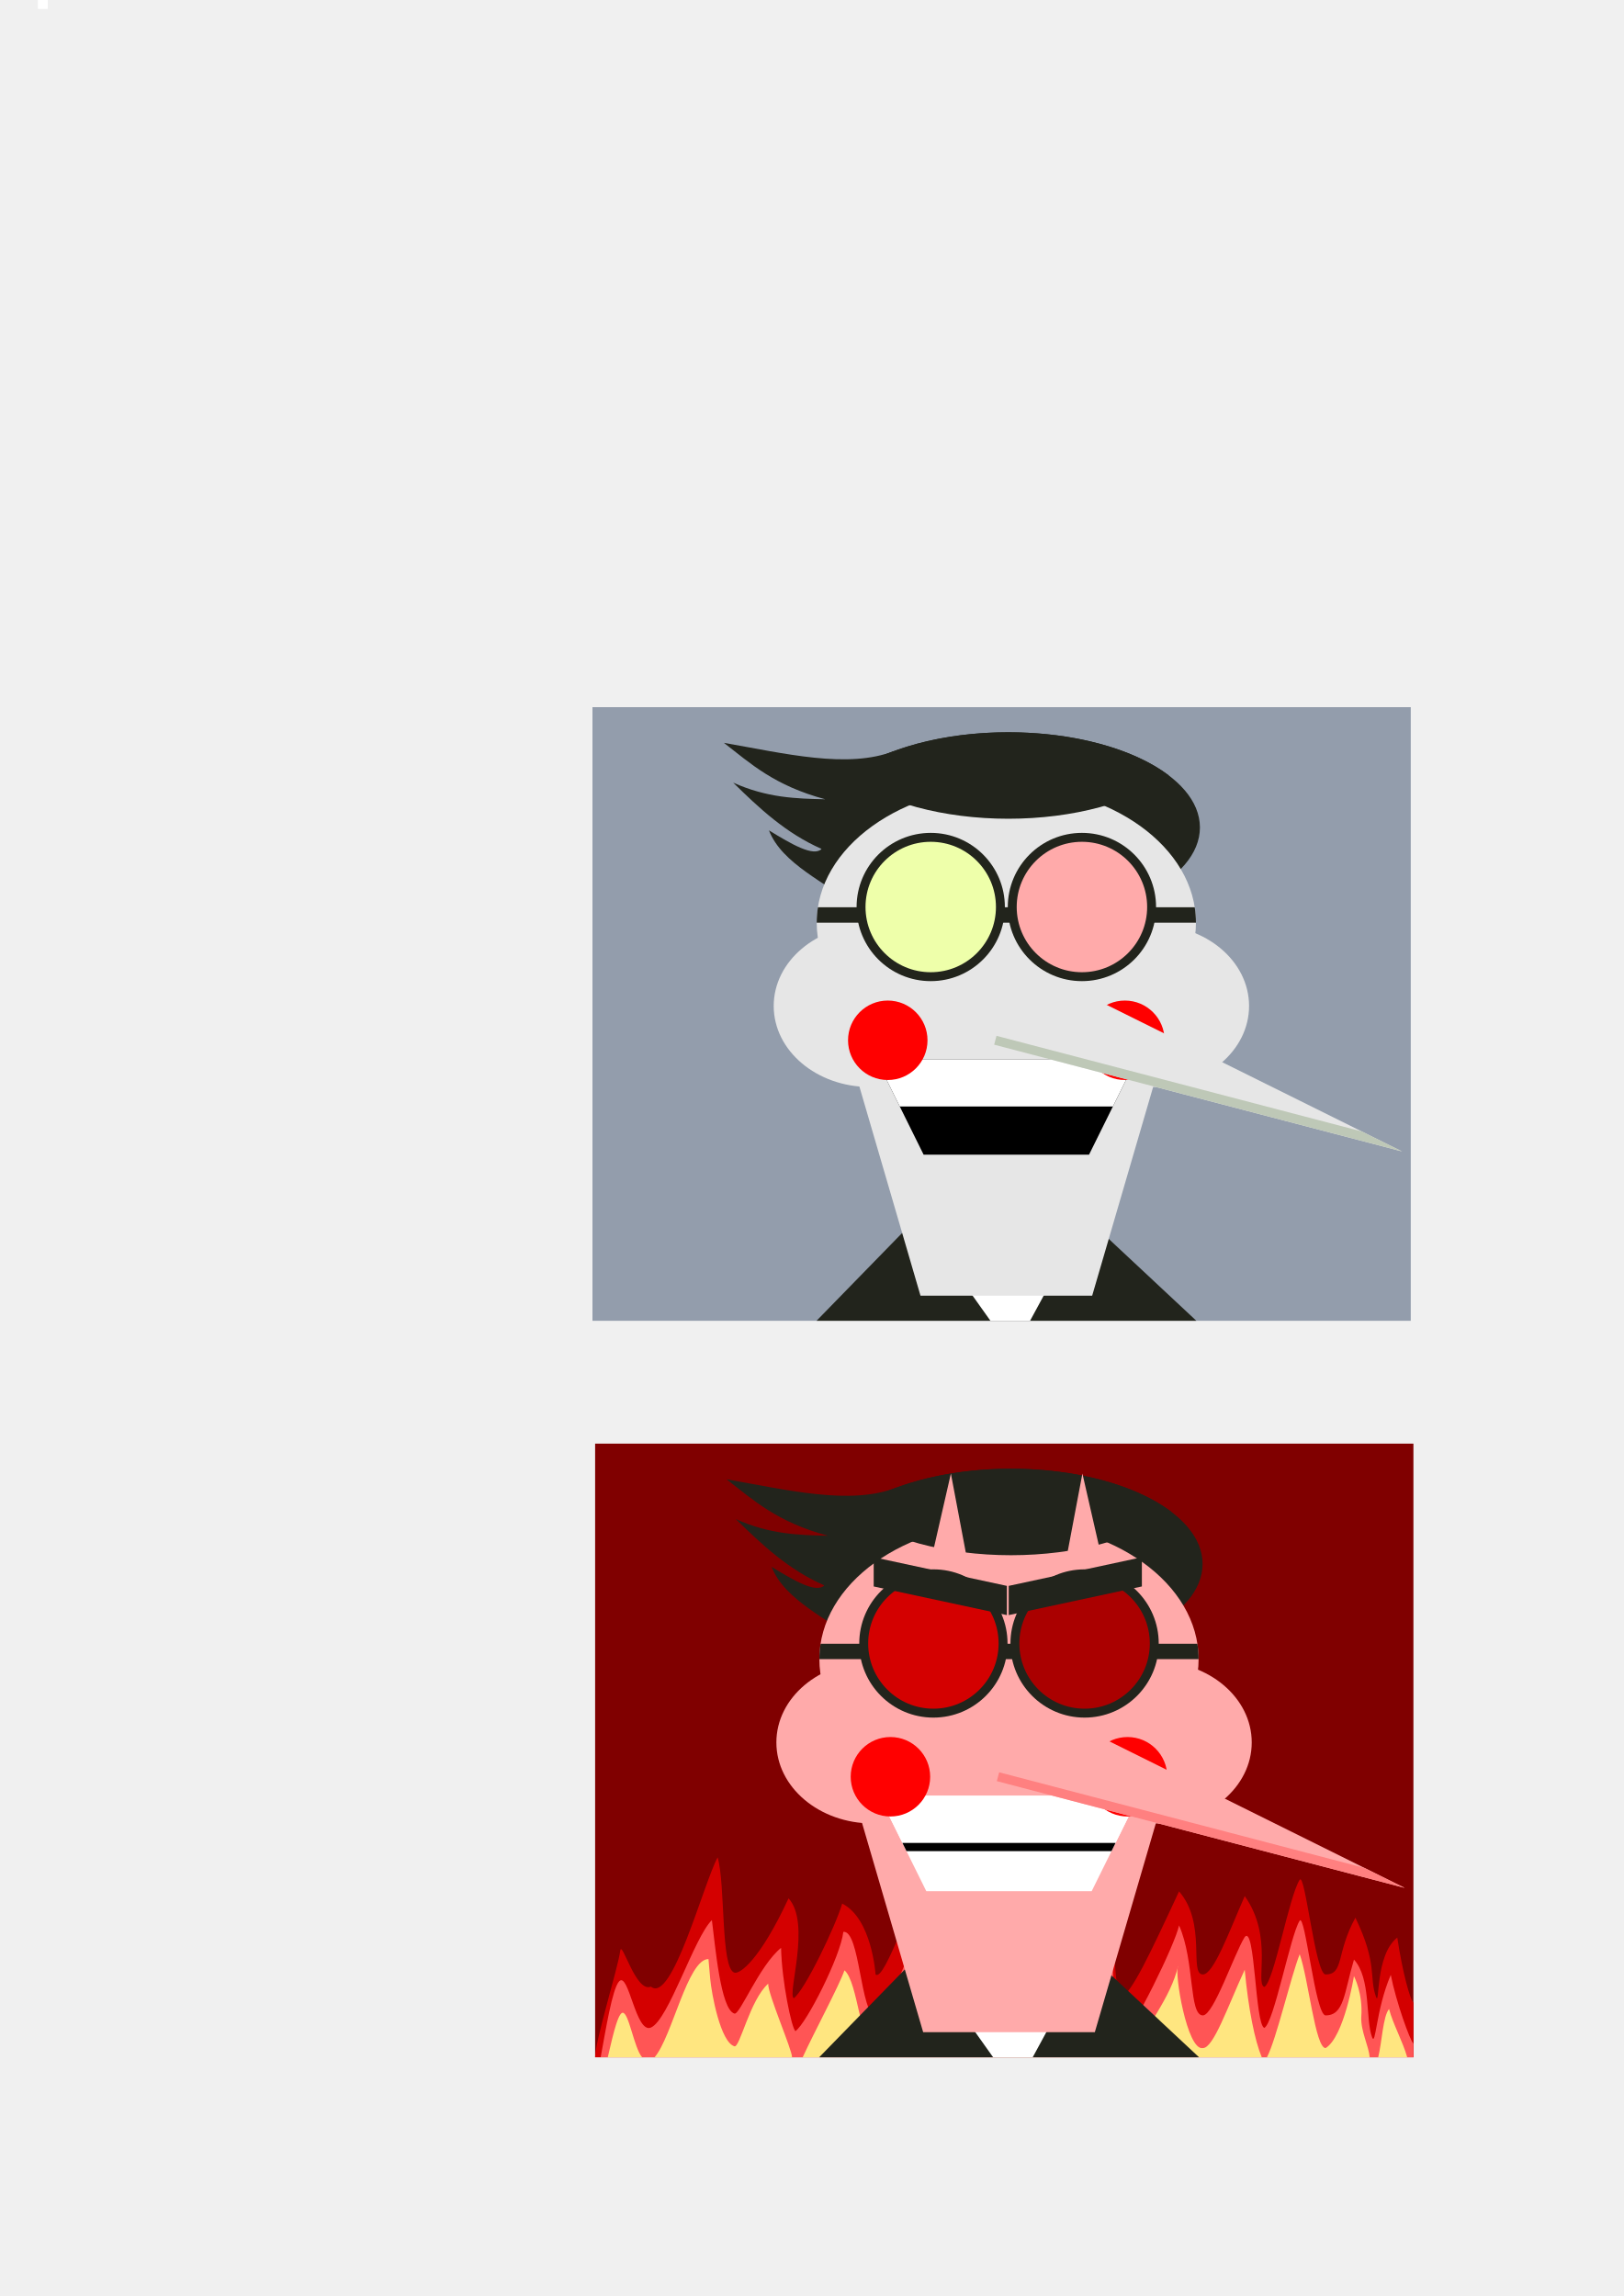
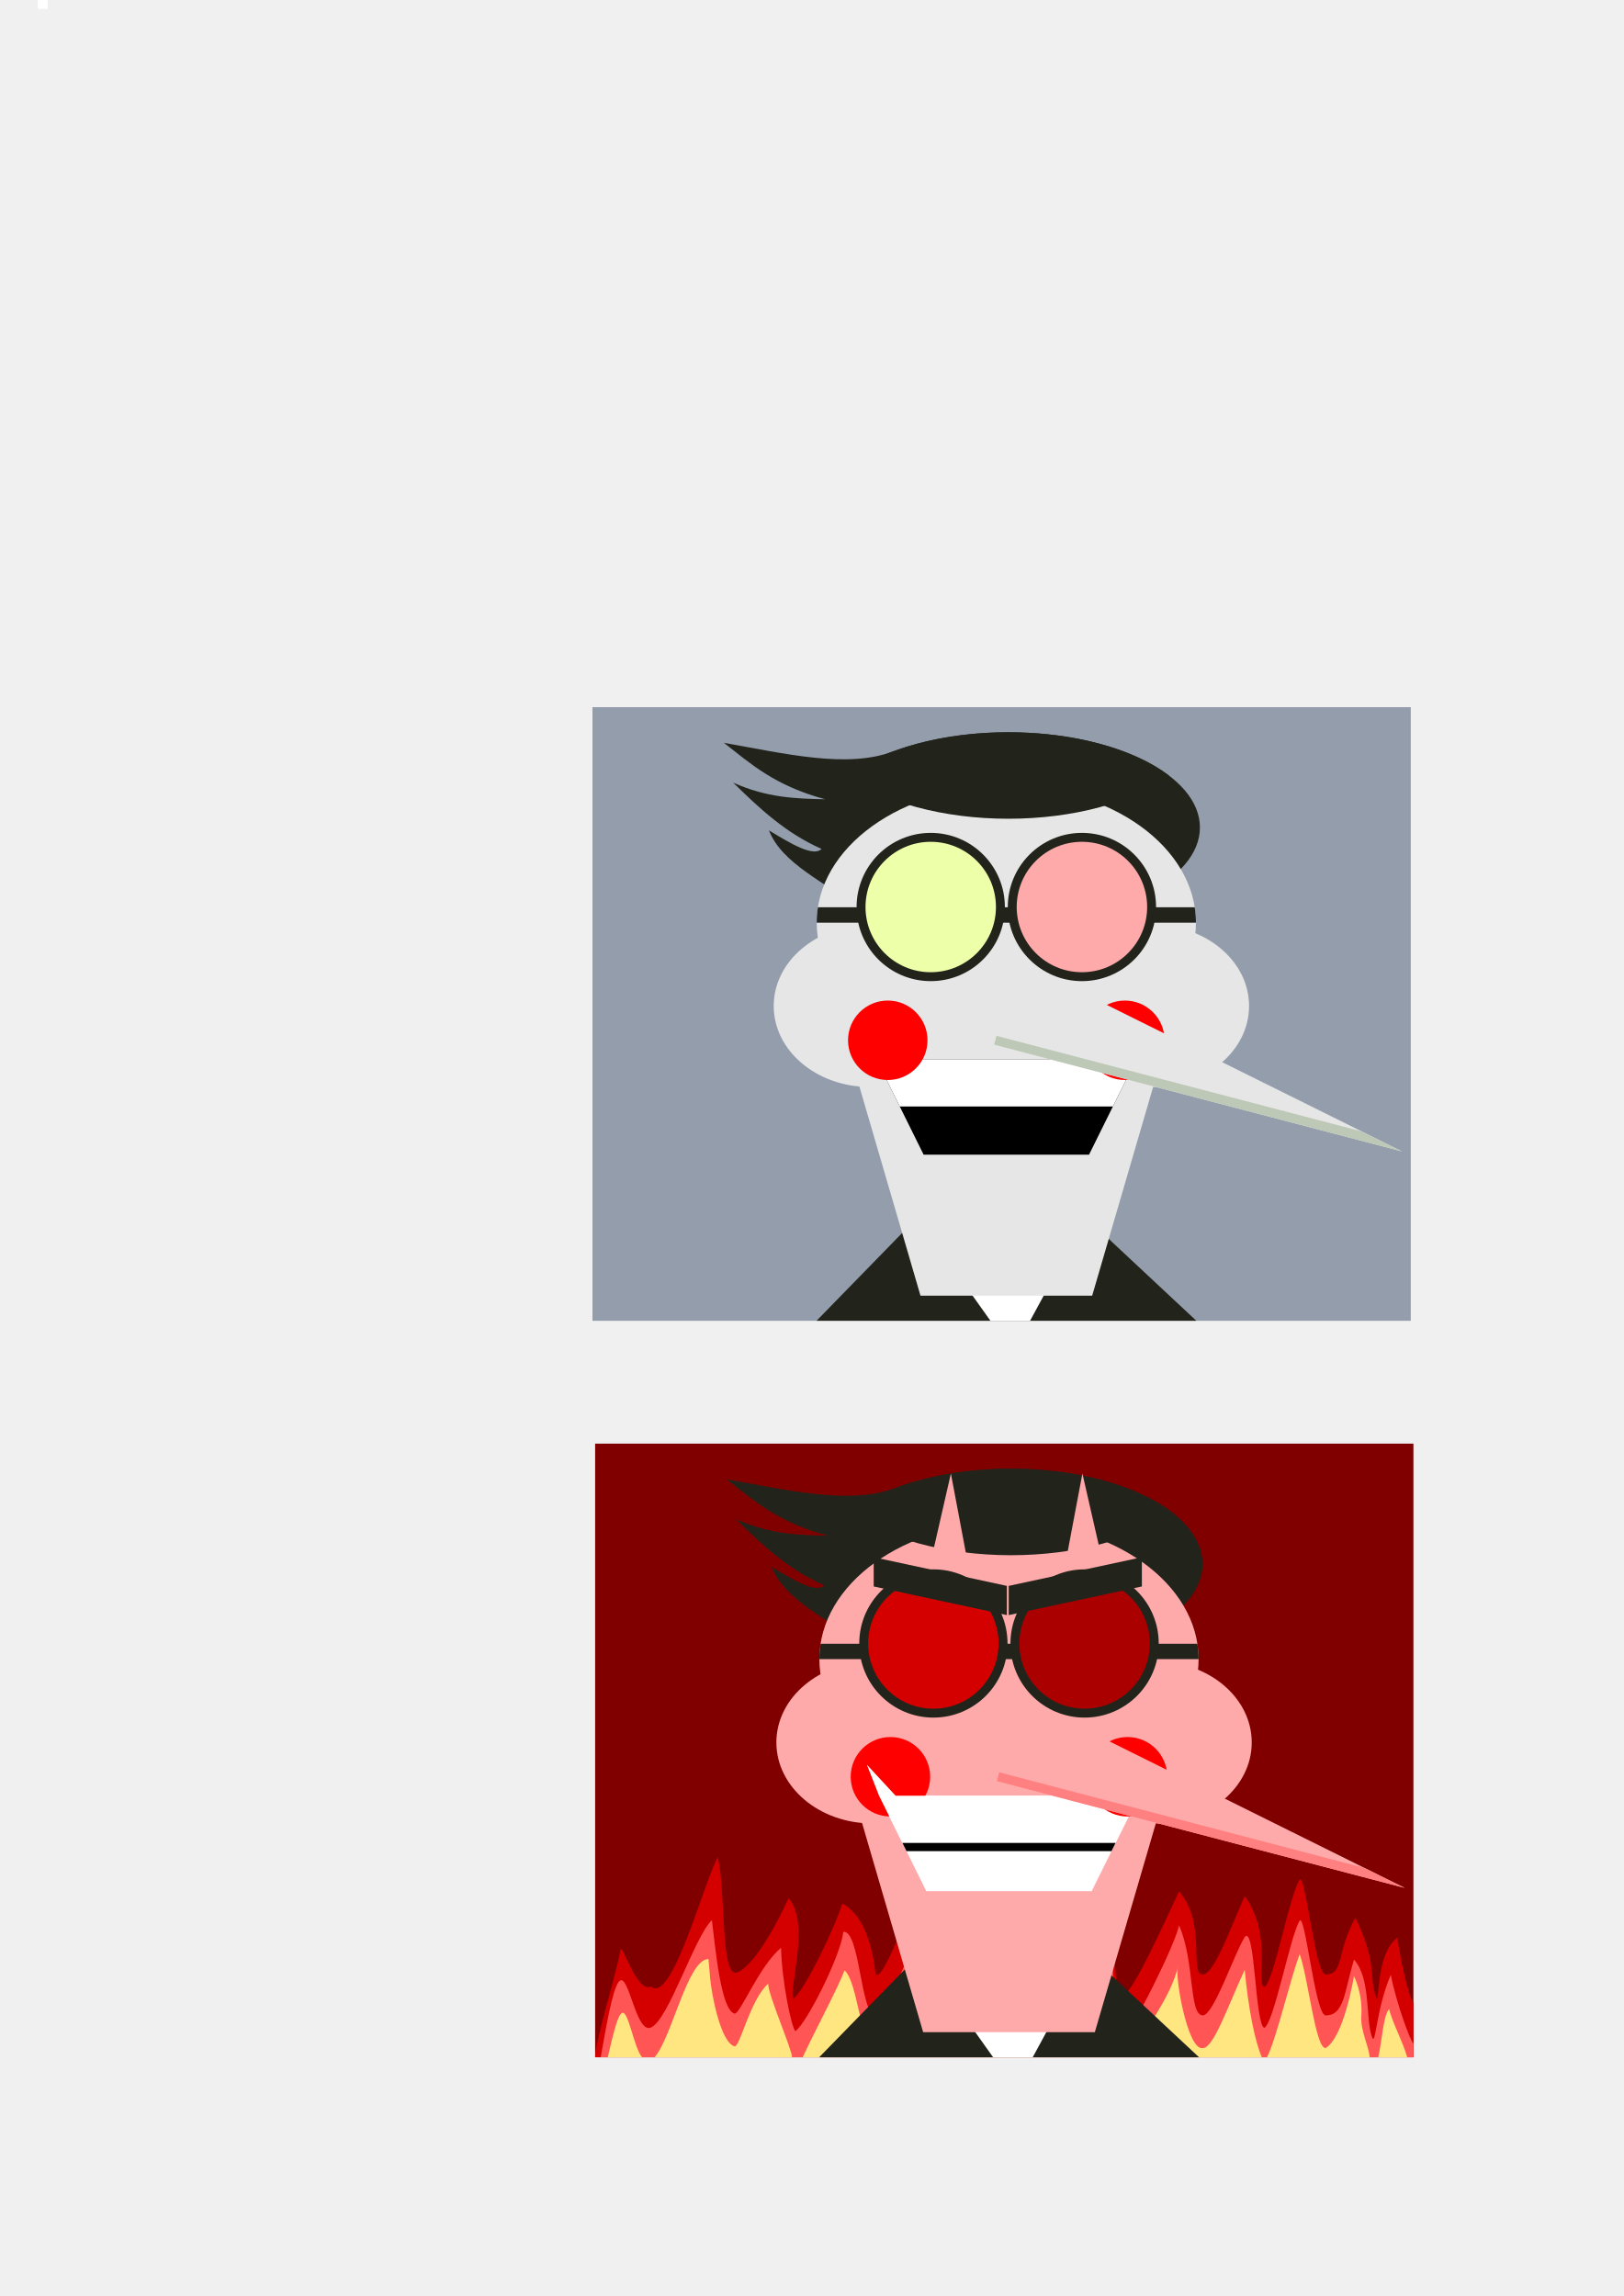
<svg xmlns="http://www.w3.org/2000/svg" width="793.701" height="1122.52" viewBox="0 0 210 297" version="1.1" id="svg1">
  <defs id="defs1" />
  <g id="layer1">
    <rect style="fill:#939dac;stroke-width:1.036" id="rect1" width="105.833" height="79.375" x="76.626" y="91.476" />
  </g>
  <g id="layer2" style="display:none">
    <g id="layer6">
      <ellipse style="fill:#22241c;fill-opacity:1;stroke-width:0.588" id="path8" cx="133.411" cy="106.24" rx="24.781" ry="12.316" />
      <path style="display:inline;fill:#22241c;fill-opacity:1;stroke-width:0.588" d="m 148.19,96.353 c 5.985,2.348 14.167,0.303 22.007,-1.058 -3.484,2.699 -6.525,5.53 -13.116,7.297 3.759,-0.079 7.525,-0.177 11.916,-2.152 -3.368,3.305 -6.806,6.54 -11.442,8.576 1.041,1.043 3.865,-0.588 6.812,-2.402 -1.679,4.354 -7.353,6.711 -11.331,9.915 z" id="path9" />
    </g>
    <g id="layer3">
      <path id="rect2" style="display:inline;fill:#e6e6e6;stroke-width:0.838" d="m 110.345,124.964 h 46.646 l -12.222,41.845 h -22.202 z" />
      <ellipse style="fill:#e6e6e6;stroke-width:0.636" id="path2" cx="133.669" cy="118.556" rx="24.524" ry="17.664" />
      <ellipse style="fill:#e6e6e6;stroke-width:0.946" id="path3" cx="114.681" cy="129.33" rx="12.407" ry="10.477" />
      <ellipse style="fill:#e6e6e6;stroke-width:0.946" id="ellipse3" cx="151.347" cy="129.33" rx="12.407" ry="10.477" />
    </g>
    <g id="layer4" style="display:inline">
      <path id="rect3" style="display:inline;stroke-width:0.588" d="m 116.862,136.22 h 33.613 l -6.111,12.348 h -21.391 z" />
      <path id="path4" style="fill:#ffffff;stroke-width:0.588" d="m 116.862,136.22 3.024,6.111 h 27.564 l 3.025,-6.111 z" />
      <circle style="fill:#ff0000;stroke-width:0.588" id="path5" cx="149.002" cy="133.769" r="5.139" />
      <circle style="fill:#ff0000;stroke-width:0.588" id="circle5" cx="118.335" cy="133.769" r="5.139" />
    </g>
    <g id="layer5">
      <path id="rect8" style="fill:#22241c;fill-opacity:1;stroke-width:0.588" d="m 109.302,116.561 a 24.524,17.664 0 0 0 -0.157,1.995 h 49.048 a 24.524,17.664 0 0 0 -0.157,-1.995 z" />
      <circle style="display:inline;fill:#22241c;fill-opacity:1;stroke-width:0.62" id="circle8" cx="143.446" cy="116.529" r="9.589" />
      <circle style="display:inline;fill:#eeffaa;stroke-width:0.545" id="path6" cx="143.446" cy="116.529" r="8.435" />
      <circle style="display:inline;fill:#22241c;stroke-width:0.62" id="circle7" cx="123.891" cy="116.529" r="9.589" />
      <circle style="display:inline;fill:#ffaaaa;stroke-width:0.545" id="circle6" cx="123.891" cy="116.529" r="8.435" />
    </g>
    <g id="layer7">
      <path id="ellipse9" style="fill:#22241c;fill-opacity:1;stroke-width:0.588" d="m 133.411,93.924 a 24.781,12.316 0 0 0 -20.764,5.594 24.781,12.316 0 0 0 20.764,5.594 24.781,12.316 0 0 0 20.764,-5.594 24.781,12.316 0 0 0 -20.764,-5.594 z" />
    </g>
    <g id="layer8">
      <path id="rect10" style="fill:#e6e6e6;fill-opacity:1;stroke-width:0.588" d="m 132.375,123.388 2.866,10.95 -52.757,13.811 z" />
      <path id="path11" style="display:inline;fill:#bec8b7;fill-opacity:1;stroke-width:0.588" d="m 134.942,133.193 -47.246,12.369 -5.212,2.586 52.757,-13.811 z" />
    </g>
  </g>
  <g id="layer9">
    <g id="g27" transform="translate(-5.291667)">
      <path id="path25" style="display:inline;fill:#22241c;fill-opacity:1;stroke-width:0.509" d="m 123.906,157.508 -13.009,13.343 h 49.124 l -14.274,-13.343 z" />
      <path id="path26" style="fill:#ffffff;fill-opacity:1;stroke-width:0.509" d="m 123.906,157.508 9.485,13.343 h 5.122 l 7.234,-13.343 z" />
    </g>
  </g>
  <g id="g24">
    <g id="g12" />
    <g id="g15" />
    <g id="g17" style="display:inline" />
    <g id="g21" />
    <g id="g22" />
    <g id="g23" />
    <g id="g25" transform="matrix(-1,0,0,1,263.8209,0.797674)">
      <ellipse style="fill:#22241c;fill-opacity:1;stroke-width:0.588" id="ellipse11" cx="133.411" cy="106.24" rx="24.781" ry="12.316" />
      <path style="display:inline;fill:#22241c;fill-opacity:1;stroke-width:0.588" d="m 148.19,96.353 c 5.985,2.348 14.167,0.303 22.007,-1.058 -3.484,2.699 -6.525,5.53 -13.116,7.297 3.759,-0.079 7.525,-0.177 11.916,-2.152 -3.368,3.305 -6.806,6.54 -11.442,8.576 1.041,1.043 3.865,-0.588 6.812,-2.402 -1.679,4.354 -7.353,6.711 -11.331,9.915 z" id="path12" />
      <path id="path13" style="display:inline;fill:#e6e6e6;stroke-width:0.838" d="m 110.345,124.964 h 46.646 l -12.222,41.845 h -22.202 z" />
      <ellipse style="fill:#e6e6e6;stroke-width:0.636" id="ellipse13" cx="133.669" cy="118.556" rx="24.524" ry="17.664" />
      <ellipse style="fill:#e6e6e6;stroke-width:0.946" id="ellipse14" cx="114.681" cy="129.33" rx="12.407" ry="10.477" />
      <ellipse style="fill:#e6e6e6;stroke-width:0.946" id="ellipse15" cx="151.347" cy="129.33" rx="12.407" ry="10.477" />
      <path id="path15" style="display:inline;stroke-width:0.588" d="m 116.862,136.22 h 33.613 l -6.111,12.348 h -21.391 z" />
      <path id="path16" style="display:inline;fill:#ffffff;stroke-width:0.588" d="m 116.862,136.22 3.024,6.111 h 27.564 l 3.025,-6.111 z" />
      <circle style="display:inline;fill:#ff0000;stroke-width:0.588" id="circle16" cx="149.002" cy="133.769" r="5.139" />
      <circle style="display:inline;fill:#ff0000;stroke-width:0.588" id="circle17" cx="118.335" cy="133.769" r="5.139" />
      <path id="path17" style="fill:#22241c;fill-opacity:1;stroke-width:0.588" d="m 109.302,116.561 a 24.524,17.664 0 0 0 -0.157,1.995 h 49.048 a 24.524,17.664 0 0 0 -0.157,-1.995 z" />
      <circle style="display:inline;fill:#22241c;fill-opacity:1;stroke-width:0.62" id="circle18" cx="143.446" cy="116.529" r="9.589" />
      <circle style="display:inline;fill:#eeffaa;stroke-width:0.545" id="circle19" cx="143.446" cy="116.529" r="8.435" />
      <circle style="display:inline;fill:#22241c;stroke-width:0.62" id="circle20" cx="123.891" cy="116.529" r="9.589" />
      <circle style="display:inline;fill:#ffaaaa;stroke-width:0.545" id="circle21" cx="123.891" cy="116.529" r="8.435" />
      <path id="path21" style="fill:#22241c;fill-opacity:1;stroke-width:0.588" d="m 133.411,93.924 a 24.781,12.316 0 0 0 -20.764,5.594 24.781,12.316 0 0 0 20.764,5.594 24.781,12.316 0 0 0 20.764,-5.594 24.781,12.316 0 0 0 -20.764,-5.594 z" />
      <path id="path22" style="fill:#e6e6e6;fill-opacity:1;stroke-width:0.588" d="m 132.375,123.388 2.866,10.95 -52.757,13.811 z" />
      <path id="path23" style="display:inline;fill:#bec8b7;fill-opacity:1;stroke-width:0.588" d="m 134.942,133.193 -47.246,12.369 -5.212,2.586 52.757,-13.811 z" />
    </g>
  </g>
  <g id="layer10">
    <rect style="fill:#800000;stroke-width:1.036" id="rect1-3" width="105.833" height="79.375" x="76.97" y="186.742" />
    <g id="layer12">
      <path id="path19" style="fill:#d40000;stroke-width:0.63" d="m 92.814,240.26 c -1.85,3.416 -5.887,18.99 -8.627,16.721 -1.962,0.854 -3.777,-6.151 -3.973,-4.627 -0.284,2.212 -3.244,11.649 -3.244,13.763 H 182.804 v -7.06 c -0.427,-0.346 -1.422,-3.986 -2.088,-8.419 -2.898,2.246 -2.246,9.044 -2.747,7.67 -0.937,-2.566 0.248,-4.178 -2.668,-10.244 -2.518,4.546 -1.447,7.342 -3.853,7.342 -1.342,0.003 -2.66,-13.343 -3.36,-12.24 -1.398,2.203 -3.335,13.31 -4.578,13.858 -1.207,-0.533 1.206,-6.508 -2.525,-11.755 -2.062,4.709 -4.028,10.14 -5.413,10.137 -1.831,9.2e-4 0.531,-6.593 -3.081,-10.748 -4.035,8.69 -5.985,12.766 -7.502,13.826 -1.206,-0.842 -0.701,-14.862 -2.201,-15.37 -2.009,-0.68 -6.115,12.293 -8.382,12.292 -2.171,0.001 -3.245,-16.467 -5.185,-15.842 -1.599,0.515 -4.123,18.029 -5.398,18.92 -1.323,-0.924 -2.323,-13.441 -4.021,-13.854 -1.688,-0.411 -5.333,11.852 -6.563,10.776 0,0 -0.458,-7.228 -4.317,-9.167 -0.783,2.751 -4.838,11.248 -6.266,12.245 -0.856,-0.598 2.275,-9.669 -0.67,-12.927 -3.701,7.993 -6.296,9.82 -6.996,9.616 -1.803,-0.527 -1.152,-11.423 -2.174,-14.914 z" />
      <path id="path28" style="fill:#ff5555;stroke-width:0.63" d="m 129.31,244.84 c -0.03,0.002 -0.06,0.007 -0.09,0.017 -1.599,0.515 -4.123,18.03 -5.398,18.92 -1.323,-0.924 -2.352,-13.334 -4.02,-13.853 -1.891,-0.588 -4.459,10.777 -6.563,10.776 -1.956,0.001 -2.008,-11.084 -4.169,-10.801 -0.338,3.122 -4.764,11.842 -6.192,12.839 -0.493,-0.344 -1.775,-6.501 -1.858,-10.773 -2.81,2.276 -5.331,8.706 -6.031,8.502 -1.803,-0.527 -2.488,-8.824 -2.917,-12.092 -2.296,2.228 -5.589,12.901 -7.884,13.899 -1.962,0.854 -2.886,-7.339 -4.121,-5.963 -0.893,0.995 -1.732,6.318 -2.381,9.808 H 182.804 v -1.768 c -0.427,-0.346 -2.262,-5.456 -2.929,-8.891 -1.953,4.557 -1.931,9.411 -2.432,8.038 -0.848,-2.322 -0.116,-7.593 -2.328,-10.017 -1.283,4.319 -1.262,7.22 -3.669,7.22 -1.342,0.003 -2.653,-13.339 -3.36,-12.241 -1.188,1.847 -3.335,13.31 -4.577,13.859 -1.207,-0.533 -1.171,-13.413 -2.525,-11.755 -1.394,2.259 -4.027,10.14 -5.413,10.137 -1.831,9.2e-4 -1.028,-7.039 -3.081,-11.639 -0.471,2.378 -5.985,13.657 -7.502,14.717 -1.206,-0.842 -0.702,-14.862 -2.201,-15.37 -2.009,-0.68 -6.114,12.293 -8.382,12.292 -2.138,9.8e-4 -3.211,-15.956 -5.095,-15.858 z" />
      <path id="path29" style="fill:#ffe680;stroke-width:0.63" d="m 129.31,249.073 c -0.03,0.002 -0.06,0.007 -0.09,0.017 -1.312,0.423 -3.247,12.289 -4.603,17.027 h 19.821 c -0.534,-4.046 -0.453,-13.072 -1.651,-13.477 -2.009,-0.68 -6.114,12.293 -8.382,12.292 -2.138,9.8e-4 -3.211,-15.956 -5.095,-15.858 z m -37.681,4.341 c -2.696,2e-5 -4.689,10.061 -6.966,12.703 h 17.776 c 0.023,-0.947 -3.162,-8.247 -3.084,-9.518 -2.37,2.117 -3.666,8.304 -4.366,8.1 -1.803,-0.527 -2.962,-6.781 -3.137,-8.76 z m 72.231,12.704 h 13.29 c -0.121,-1.445 -1.166,-3.379 -1.094,-5.189 0.251,-3.055 -0.945,-5.304 -0.945,-5.304 0,0 -1.258,7.837 -3.665,9.307 -1.332,0.003 -2.224,-8.988 -3.35,-12.144 -1.178,2.987 -3.002,10.972 -4.237,13.33 z m -44.193,-11.983 c -1.877,-0.04 -4.374,10.798 -6.429,10.797 -1.956,0.001 -2.24,-8.564 -4.02,-10.058 -0.749,2.114 -3.852,7.87 -5.404,11.244 h 19.202 c -0.979,-3.73 -1.898,-11.551 -3.215,-11.961 -0.044,-0.014 -0.089,-0.021 -0.134,-0.022 z m 32.699,0.175 c -0.907,4.075 -4.282,8.073 -6.154,11.807 h 16.977 c -0.893,-2.132 -1.725,-6.176 -2.205,-11.323 -2.211,4.784 -4.027,10.14 -5.413,10.137 -2.045,0.388 -3.721,-9.849 -3.205,-10.622 z m 25.883,11.807 h 3.752 c -0.576,-2.038 -1.875,-4.381 -2.348,-6.242 -0.788,0.922 -0.931,4.377 -1.404,6.242 z m -97.728,-5.757 c -0.713,0.057 -1.552,4.338 -1.915,5.757 h 4.439 c -1.055,-1.229 -1.712,-5.818 -2.524,-5.757 z" />
    </g>
    <g id="g27-6" transform="translate(-4.947248,95.26603)">
      <path id="path25-2" style="display:inline;fill:#22241c;fill-opacity:1;stroke-width:0.509" d="m 123.906,157.508 -13.009,13.343 h 49.124 l -14.274,-13.343 z" />
      <path id="path26-9" style="fill:#ffffff;fill-opacity:1;stroke-width:0.509" d="m 123.906,157.508 9.485,13.343 h 5.122 l 7.234,-13.343 z" />
    </g>
    <g id="g25-2" transform="matrix(-1,0,0,1,264.1653,96.06371)" style="display:inline">
      <ellipse style="fill:#22241c;fill-opacity:1;stroke-width:0.588" id="ellipse11-7" cx="133.411" cy="106.24" rx="24.781" ry="12.316" />
      <path style="display:inline;fill:#22241c;fill-opacity:1;stroke-width:0.588" d="m 148.19,96.353 c 5.985,2.348 14.167,0.303 22.007,-1.058 -3.484,2.699 -6.525,5.53 -13.116,7.297 3.759,-0.079 7.525,-0.177 11.916,-2.152 -3.368,3.305 -6.806,6.54 -11.442,8.576 1.041,1.043 3.865,-0.588 6.812,-2.402 -1.679,4.354 -7.353,6.711 -11.331,9.915 z" id="path12-0" />
      <path id="path13-9" style="display:inline;fill:#ffaaaa;stroke-width:0.838" d="m 110.345,124.964 h 46.646 l -12.222,41.845 h -22.202 z" />
      <ellipse style="fill:#ffaaaa;stroke-width:0.636" id="ellipse13-3" cx="133.669" cy="118.556" rx="24.524" ry="17.664" />
      <ellipse style="fill:#ffaaaa;stroke-width:0.946" id="ellipse14-6" cx="114.681" cy="129.33" rx="12.407" ry="10.477" />
      <ellipse style="fill:#ffaaaa;stroke-width:0.946" id="ellipse15-0" cx="151.347" cy="129.33" rx="12.407" ry="10.477" />
      <path id="path15-6" style="display:inline;fill:#ffffff;stroke-width:0.588" d="m 116.862,136.22 h 33.613 l -6.111,12.348 h -21.391 z" />
-       <path id="path16-2" style="display:inline;fill:#ffffff;stroke-width:0.588" d="m 116.862,136.22 3.024,6.111 h 27.564 l 3.025,-6.111 z" />
      <circle style="display:inline;fill:#ff0000;stroke-width:0.588" id="circle16-6" cx="149.002" cy="133.769" r="5.139" />
+       <path id="path16-2" style="display:inline;fill:#ffffff;stroke-width:0.588" d="m 116.862,136.22 3.024,6.111 h 27.564 l 3.025,-6.111 1.573,-4.01 -3.712,4.01 z" />
      <circle style="display:inline;fill:#ff0000;stroke-width:0.588" id="circle17-1" cx="118.335" cy="133.769" r="5.139" />
      <path id="path17-8" style="fill:#22241c;fill-opacity:1;stroke-width:0.588" d="m 109.302,116.561 a 24.524,17.664 0 0 0 -0.157,1.995 h 49.048 a 24.524,17.664 0 0 0 -0.157,-1.995 z" />
      <circle style="display:inline;fill:#22241c;fill-opacity:1;stroke-width:0.62" id="circle18-7" cx="143.446" cy="116.529" r="9.589" />
      <circle style="display:inline;fill:#d40000;stroke-width:0.545" id="circle19-9" cx="143.446" cy="116.529" r="8.435" />
      <circle style="display:inline;fill:#22241c;stroke-width:0.62" id="circle20-2" cx="123.891" cy="116.529" r="9.589" />
      <circle style="display:inline;fill:#aa0000;stroke-width:0.545" id="circle21-0" cx="123.891" cy="116.529" r="8.435" />
      <path id="path21-2" style="fill:#22241c;fill-opacity:1;stroke-width:0.588" d="m 133.411,93.924 a 24.781,12.316 0 0 0 -20.764,5.594 24.781,12.316 0 0 0 20.764,5.594 24.781,12.316 0 0 0 20.764,-5.594 24.781,12.316 0 0 0 -20.764,-5.594 z" />
      <path id="path22-3" style="fill:#ffaaaa;fill-opacity:1;stroke-width:0.588" d="m 132.375,123.388 2.866,10.95 -52.757,13.811 z" />
      <path id="path23-7" style="display:inline;fill:#ff8080;fill-opacity:1;stroke-width:0.588" d="m 134.942,133.193 -47.246,12.369 -5.212,2.586 52.757,-13.811 z" />
      <path id="path18" style="display:inline;fill:#000000;stroke-width:0.588" d="m 147.45,142.331 -0.524,1.058 H 120.411 l -0.524,-1.058 z" />
    </g>
    <g id="layer11">
      <path id="rect4" style="display:inline;fill:#22241c;stroke-width:0.509" d="m 130.462,205.141 17.221,-3.704 v 3.78 l -17.221,3.704 z" />
      <path id="path7" style="fill:#22241c;stroke-width:0.509" d="m 130.22,205.141 -17.221,-3.704 v 3.78 l 17.221,3.704 z" />
      <text xml:space="preserve" style="font-size:19.489px;font-family:'Ubuntu Mono';-inkscape-font-specification:'Ubuntu Mono';text-align:start;writing-mode:lr-tb;direction:ltr;text-anchor:start;display:inline;fill:#ffffff;stroke-width:0.281" x="115.989" y="219.44" id="text7">
        <tspan id="tspan7" style="fill:#ffffff;stroke-width:0.281" x="0" y="0">$</tspan>
      </text>
      <text xml:space="preserve" style="font-size:19.489px;font-family:'Ubuntu Mono';-inkscape-font-specification:'Ubuntu Mono';text-align:start;writing-mode:lr-tb;direction:ltr;text-anchor:start;display:inline;fill:#ffffff;stroke-width:0.281" x="136.097" y="219.44" id="text8">
        <tspan id="tspan8" style="fill:#ffffff;stroke-width:0.281" x="0" y="0">$</tspan>
      </text>
      <path id="rect9" style="fill:#ffaaaa;fill-opacity:1;stroke-width:0.16" d="m 122.982,190.609 2.146,11.369 h -4.745 z" />
      <path id="path10" style="fill:#ffaaaa;fill-opacity:1;stroke-width:0.16" d="m 139.992,190.609 -2.146,11.369 h 4.745 z" />
    </g>
  </g>
</svg>
